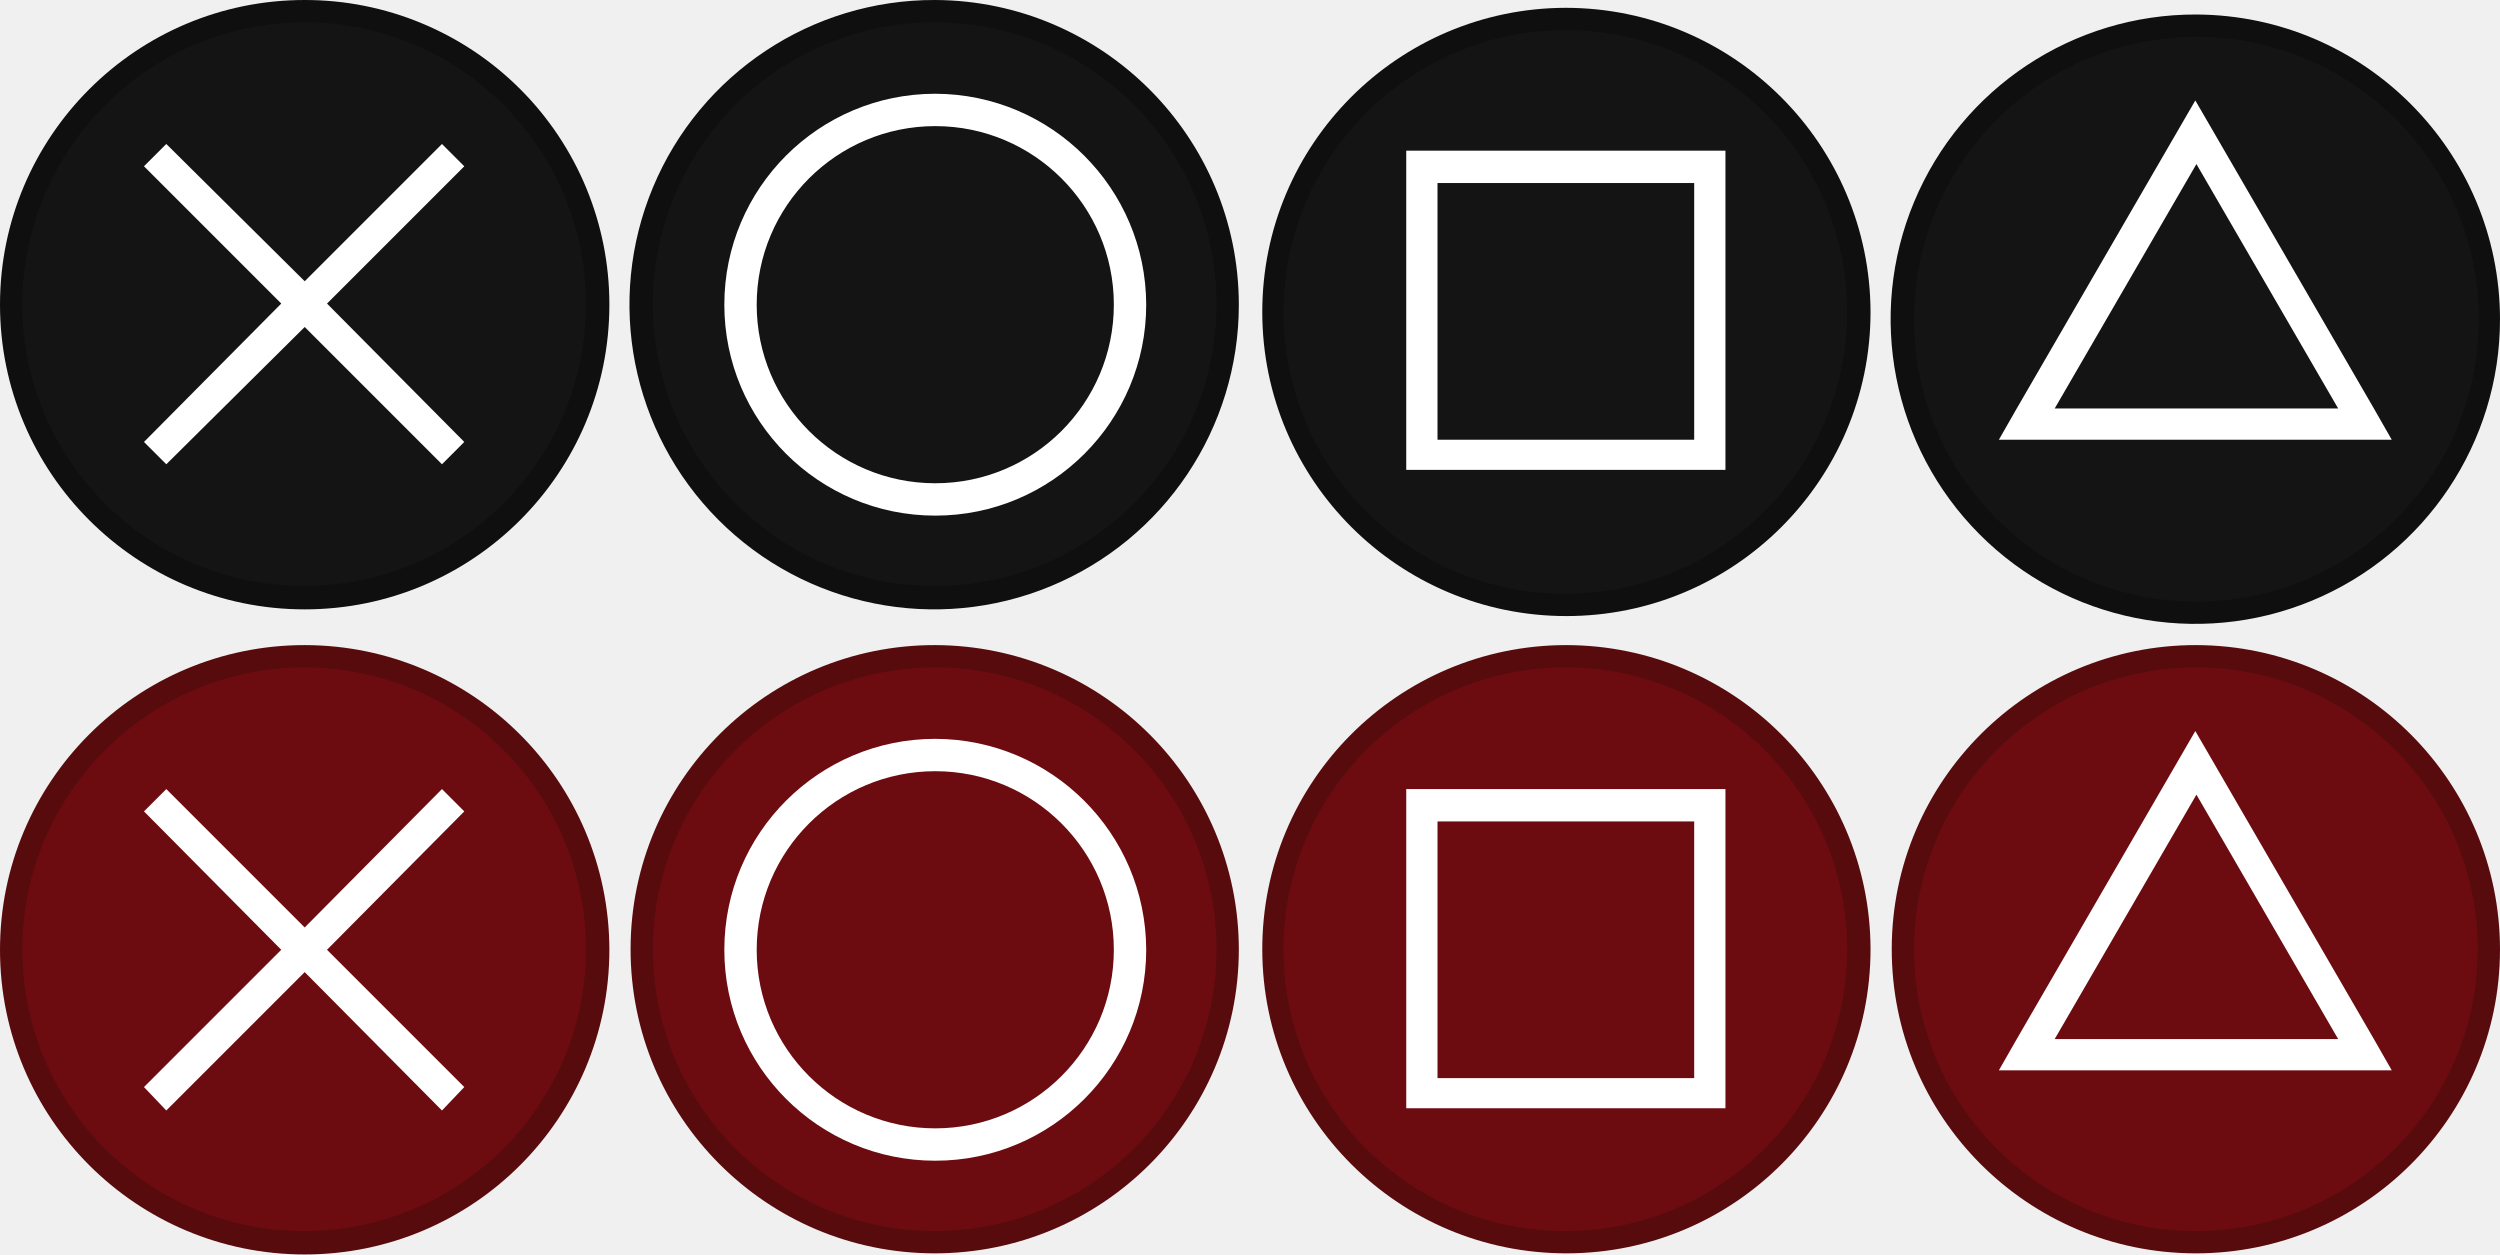
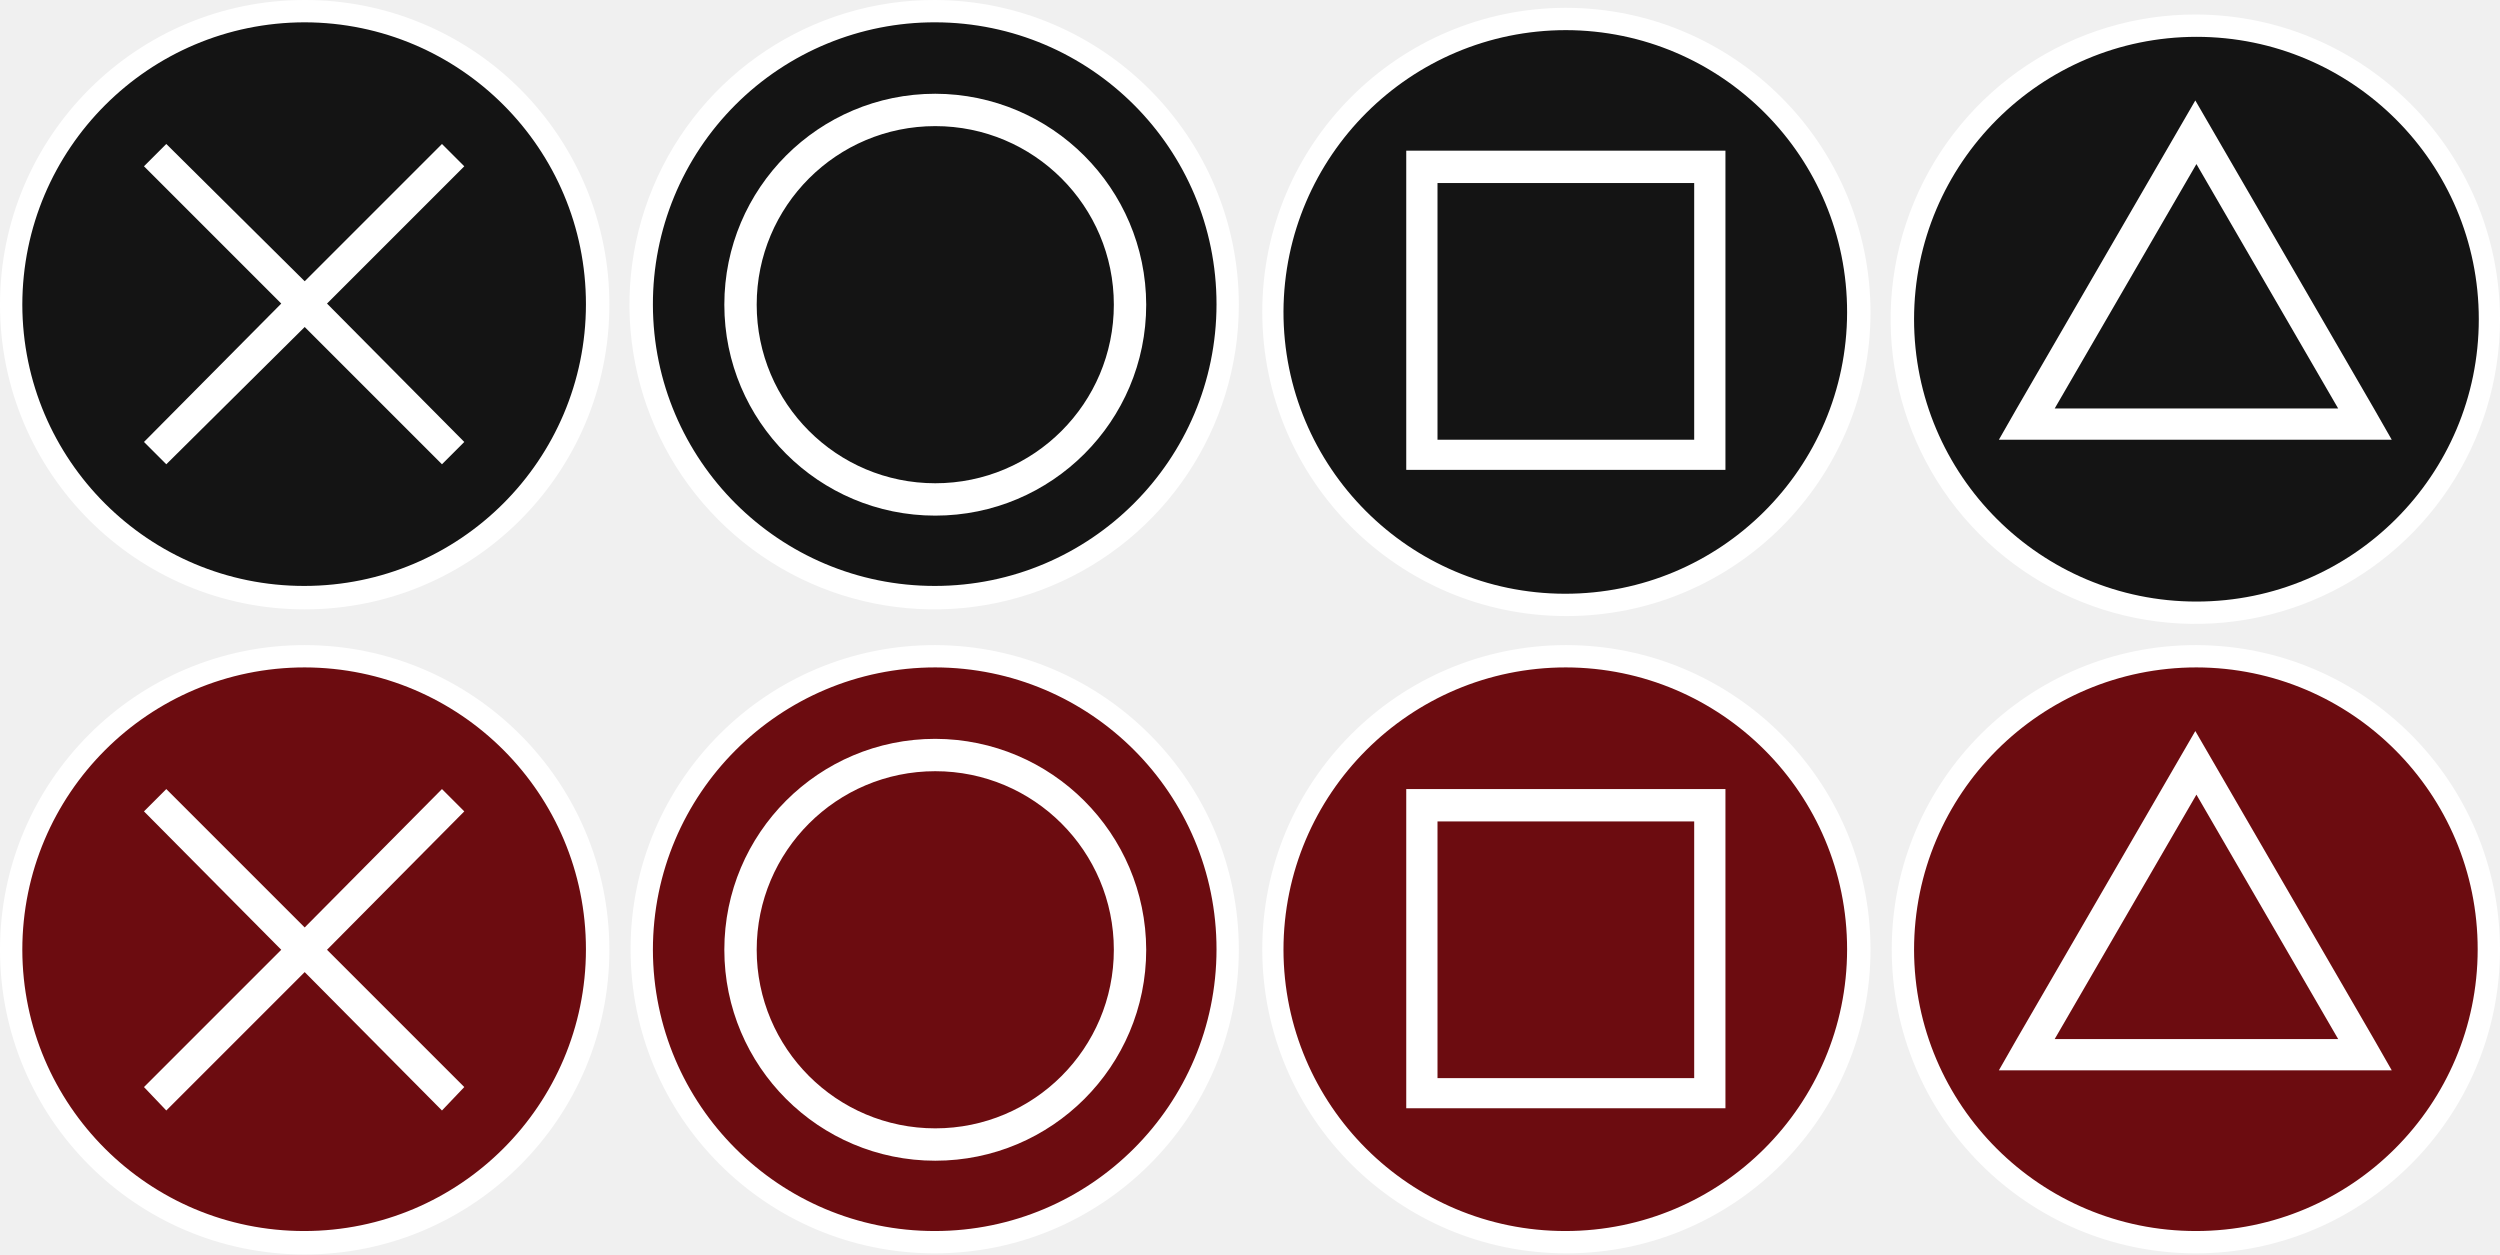
<svg xmlns="http://www.w3.org/2000/svg" id="Layer_1" data-name="Layer 1" width="224" height="112.4" viewBox="0 0 224 112.4">
  <defs>
    <style>
      .cls-1 {
        fill: #6c0c10;
      }

      .cls-2 {
-         fill: #580b0d;
+         fill: #ffffff;
      }

      .cls-3 {
        fill: #ffffff;
      }

      .cls-4 {
        fill: #ffffff;
      }

      .cls-5 {
        fill: #ffffff;
      }

      .cls-6 {
        fill: #ffffff;
      }

      .cls-7 {
        fill: #141414;
      }

      .cls-8 {
-         fill: #0f0f0f;
+         fill: #ffffff;
      }

      .cls-9 {
        fill: #ffffff;
      }

      .cls-10 {
        fill: #ffffff;
      }

      .cls-11 {
        fill: #ffffff;
      }

      .cls-12 {
        fill: #ffffff;
      }
    </style>
  </defs>
  <g>
    <g>
      <g>
        <path class="cls-1" d="M83.8,111.3A26.25,26.25,0,1,1,110,85.1,26.33,26.33,0,0,1,83.8,111.3Z" />
        <path class="cls-2" d="M83.8,59.8A25.25,25.25,0,1,1,58.5,85.1,25.31,25.31,0,0,1,83.8,59.8m0-2A27.25,27.25,0,1,0,111,85.1,27.31,27.31,0,0,0,83.8,57.8Z" />
      </g>
      <path class="cls-3" d="M83.8,66.2a18.9,18.9,0,1,0,18.9,18.9A18.95,18.95,0,0,0,83.8,66.2Zm0,34.9a16,16,0,1,1,16-16A16,16,0,0,1,83.8,101.1Z" />
    </g>
    <g>
      <g>
        <path class="cls-1" d="M27.2,111.3A26.2,26.2,0,1,1,53.6,85.1,26.23,26.23,0,0,1,27.2,111.3Z" />
        <path class="cls-2" d="M27.3,59.8A25.25,25.25,0,1,1,2,85.1,25.31,25.31,0,0,1,27.3,59.8m0-2A27.3,27.3,0,1,0,54.6,85.1,27.34,27.34,0,0,0,27.3,57.8Z" />
      </g>
      <polygon class="cls-4" points="41.6 72.7 39.6 70.7 27.3 83.1 14.9 70.7 12.9 72.7 25.2 85.1 12.9 97.4 14.9 99.5 27.3 87.1 39.6 99.5 41.6 97.4 29.3 85.1 41.6 72.7" />
    </g>
    <g>
      <g>
        <path class="cls-1" d="M140.3,111.3A26.25,26.25,0,1,1,166.6,85,26.25,26.25,0,0,1,140.3,111.3Z" />
        <path class="cls-2" d="M140.3,59.8A25.25,25.25,0,1,1,115,85.1a25.31,25.31,0,0,1,25.3-25.3m0-2A27.25,27.25,0,1,0,167.6,85a27.31,27.31,0,0,0-27.3-27.2Z" />
      </g>
      <path class="cls-5" d="M151.8,70.7H126V99.3h28.6V70.7Zm0,25.9h-23v-23h23Z" />
    </g>
    <g>
      <g>
        <path class="cls-1" d="M196.7,111.3A26.25,26.25,0,1,1,223,85.1,26.33,26.33,0,0,1,196.7,111.3Z" />
        <path class="cls-2" d="M196.8,59.8a25.25,25.25,0,1,1-25.3,25.3,25.31,25.31,0,0,1,25.3-25.3m0-2A27.25,27.25,0,1,0,224,85.1a27.31,27.31,0,0,0-27.2-27.3Z" />
      </g>
      <path class="cls-6" d="M212.7,93.1l-16-27.6-16,27.6-1.6,2.8h35.2Zm-15.9,0H184.1l12.7-21.9,12.7,21.9Z" />
    </g>
  </g>
  <g>
    <g>
      <g>
        <path class="cls-7" d="M83.8,53.5A26.25,26.25,0,1,1,110,27.2,26.33,26.33,0,0,1,83.8,53.5Z" />
        <path class="cls-8" d="M83.8,2A25.25,25.25,0,1,1,58.5,27.3,25.24,25.24,0,0,1,83.8,2m0-2A27.3,27.3,0,1,0,111,27.3,27.34,27.34,0,0,0,83.8,0Z" />
      </g>
      <path class="cls-9" d="M83.8,8.4a18.9,18.9,0,1,0,18.9,18.9A18.95,18.95,0,0,0,83.8,8.4Zm0,34.9a16,16,0,1,1,16-16A16,16,0,0,1,83.8,43.3Z" />
    </g>
    <g>
      <g>
        <path class="cls-7" d="M27.2,53.5A26.25,26.25,0,1,1,53.5,27.3,26.29,26.29,0,0,1,27.2,53.5Z" />
        <path class="cls-8" d="M27.3,2A25.25,25.25,0,1,1,2,27.3,25.33,25.33,0,0,1,27.3,2m0-2A27.3,27.3,0,1,0,54.6,27.3,27.27,27.27,0,0,0,27.3,0Z" />
      </g>
      <polygon class="cls-10" points="41.6 14.9 39.6 12.9 27.3 25.2 14.9 12.9 12.9 14.9 25.2 27.2 12.9 39.6 14.9 41.6 27.3 29.3 39.6 41.6 41.6 39.6 29.3 27.2 41.6 14.9" />
    </g>
    <g>
      <g>
        <path class="cls-7" d="M140.3,54.2A26.25,26.25,0,1,1,166.6,28,26.23,26.23,0,0,1,140.3,54.2Z" />
        <path class="cls-8" d="M140.3,2.7A25.25,25.25,0,1,1,115,27.9,25.33,25.33,0,0,1,140.3,2.7m0-2A27.25,27.25,0,1,0,167.6,28,27.34,27.34,0,0,0,140.3.7Z" />
      </g>
      <path class="cls-11" d="M151.8,13.5H126V42.1h28.6V13.5Zm0,25.9h-23v-23h23Z" />
    </g>
    <g>
      <g>
        <path class="cls-7" d="M196.7,54.8A26.3,26.3,0,1,1,223,28.6,26.33,26.33,0,0,1,196.7,54.8Z" />
        <path class="cls-8" d="M196.8,3.3a25.3,25.3,0,1,1-25.3,25.3A25.33,25.33,0,0,1,196.8,3.3m0-2A27.3,27.3,0,1,0,224,28.6,27.34,27.34,0,0,0,196.8,1.3Z" />
      </g>
      <path class="cls-12" d="M212.7,36.6,196.7,9l-16,27.6-1.6,2.8h35.2Zm-15.9,0H184.1l12.7-21.9,12.7,21.9Z" />
    </g>
  </g>
</svg>
